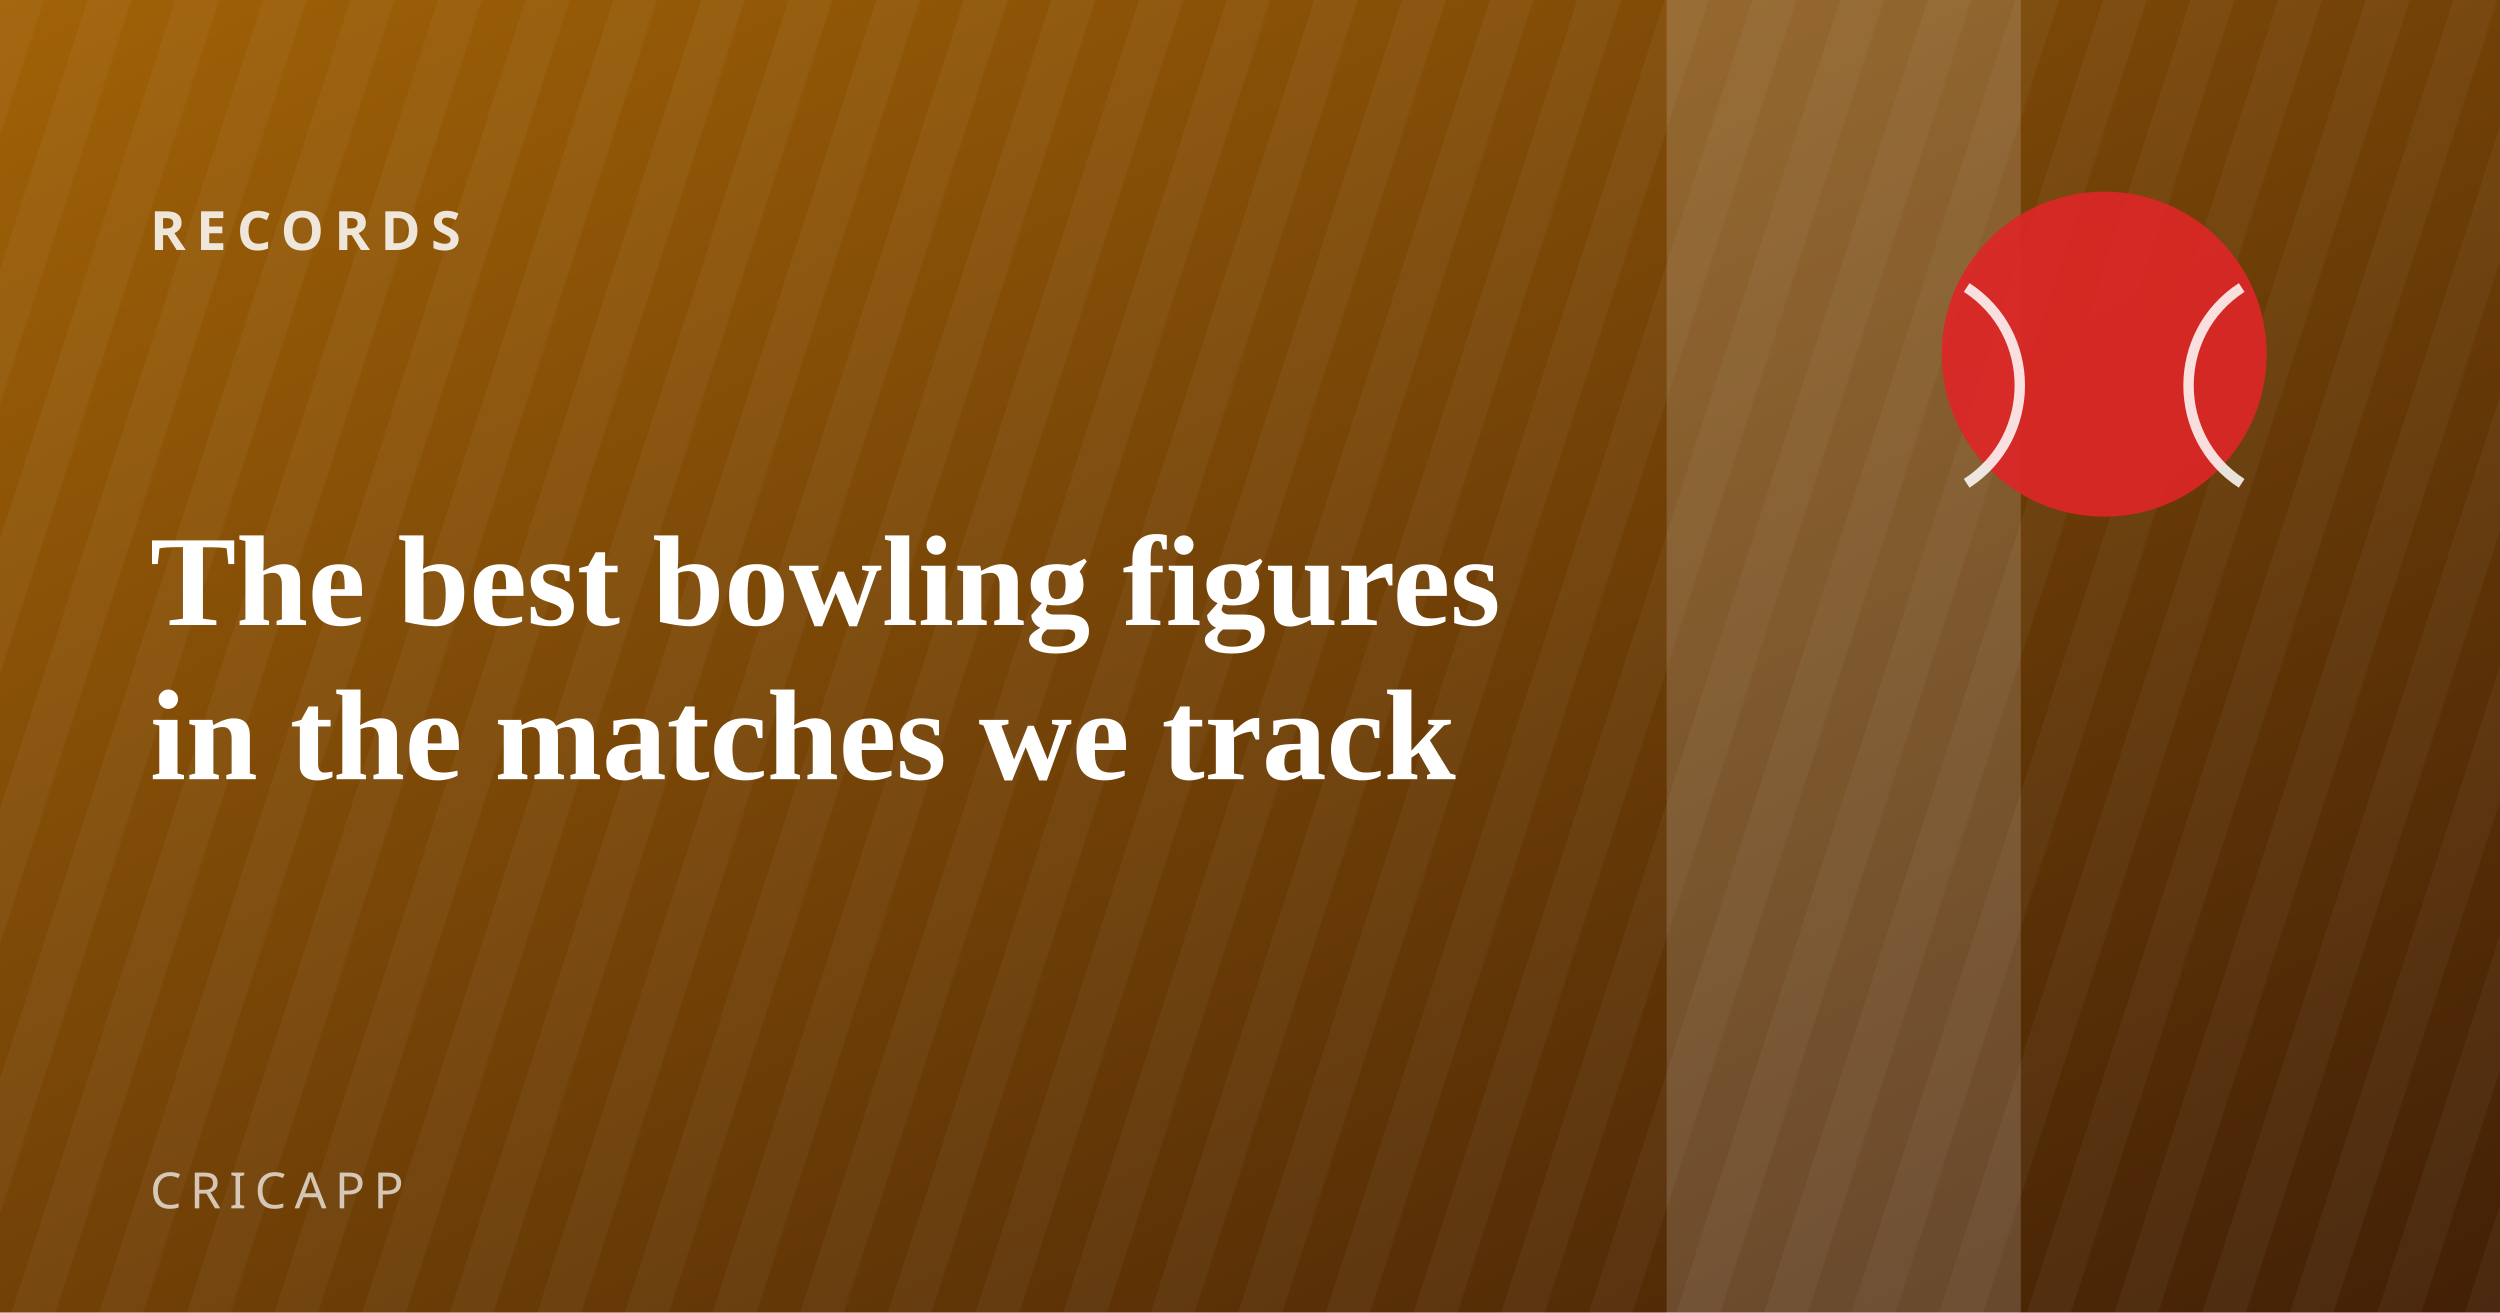
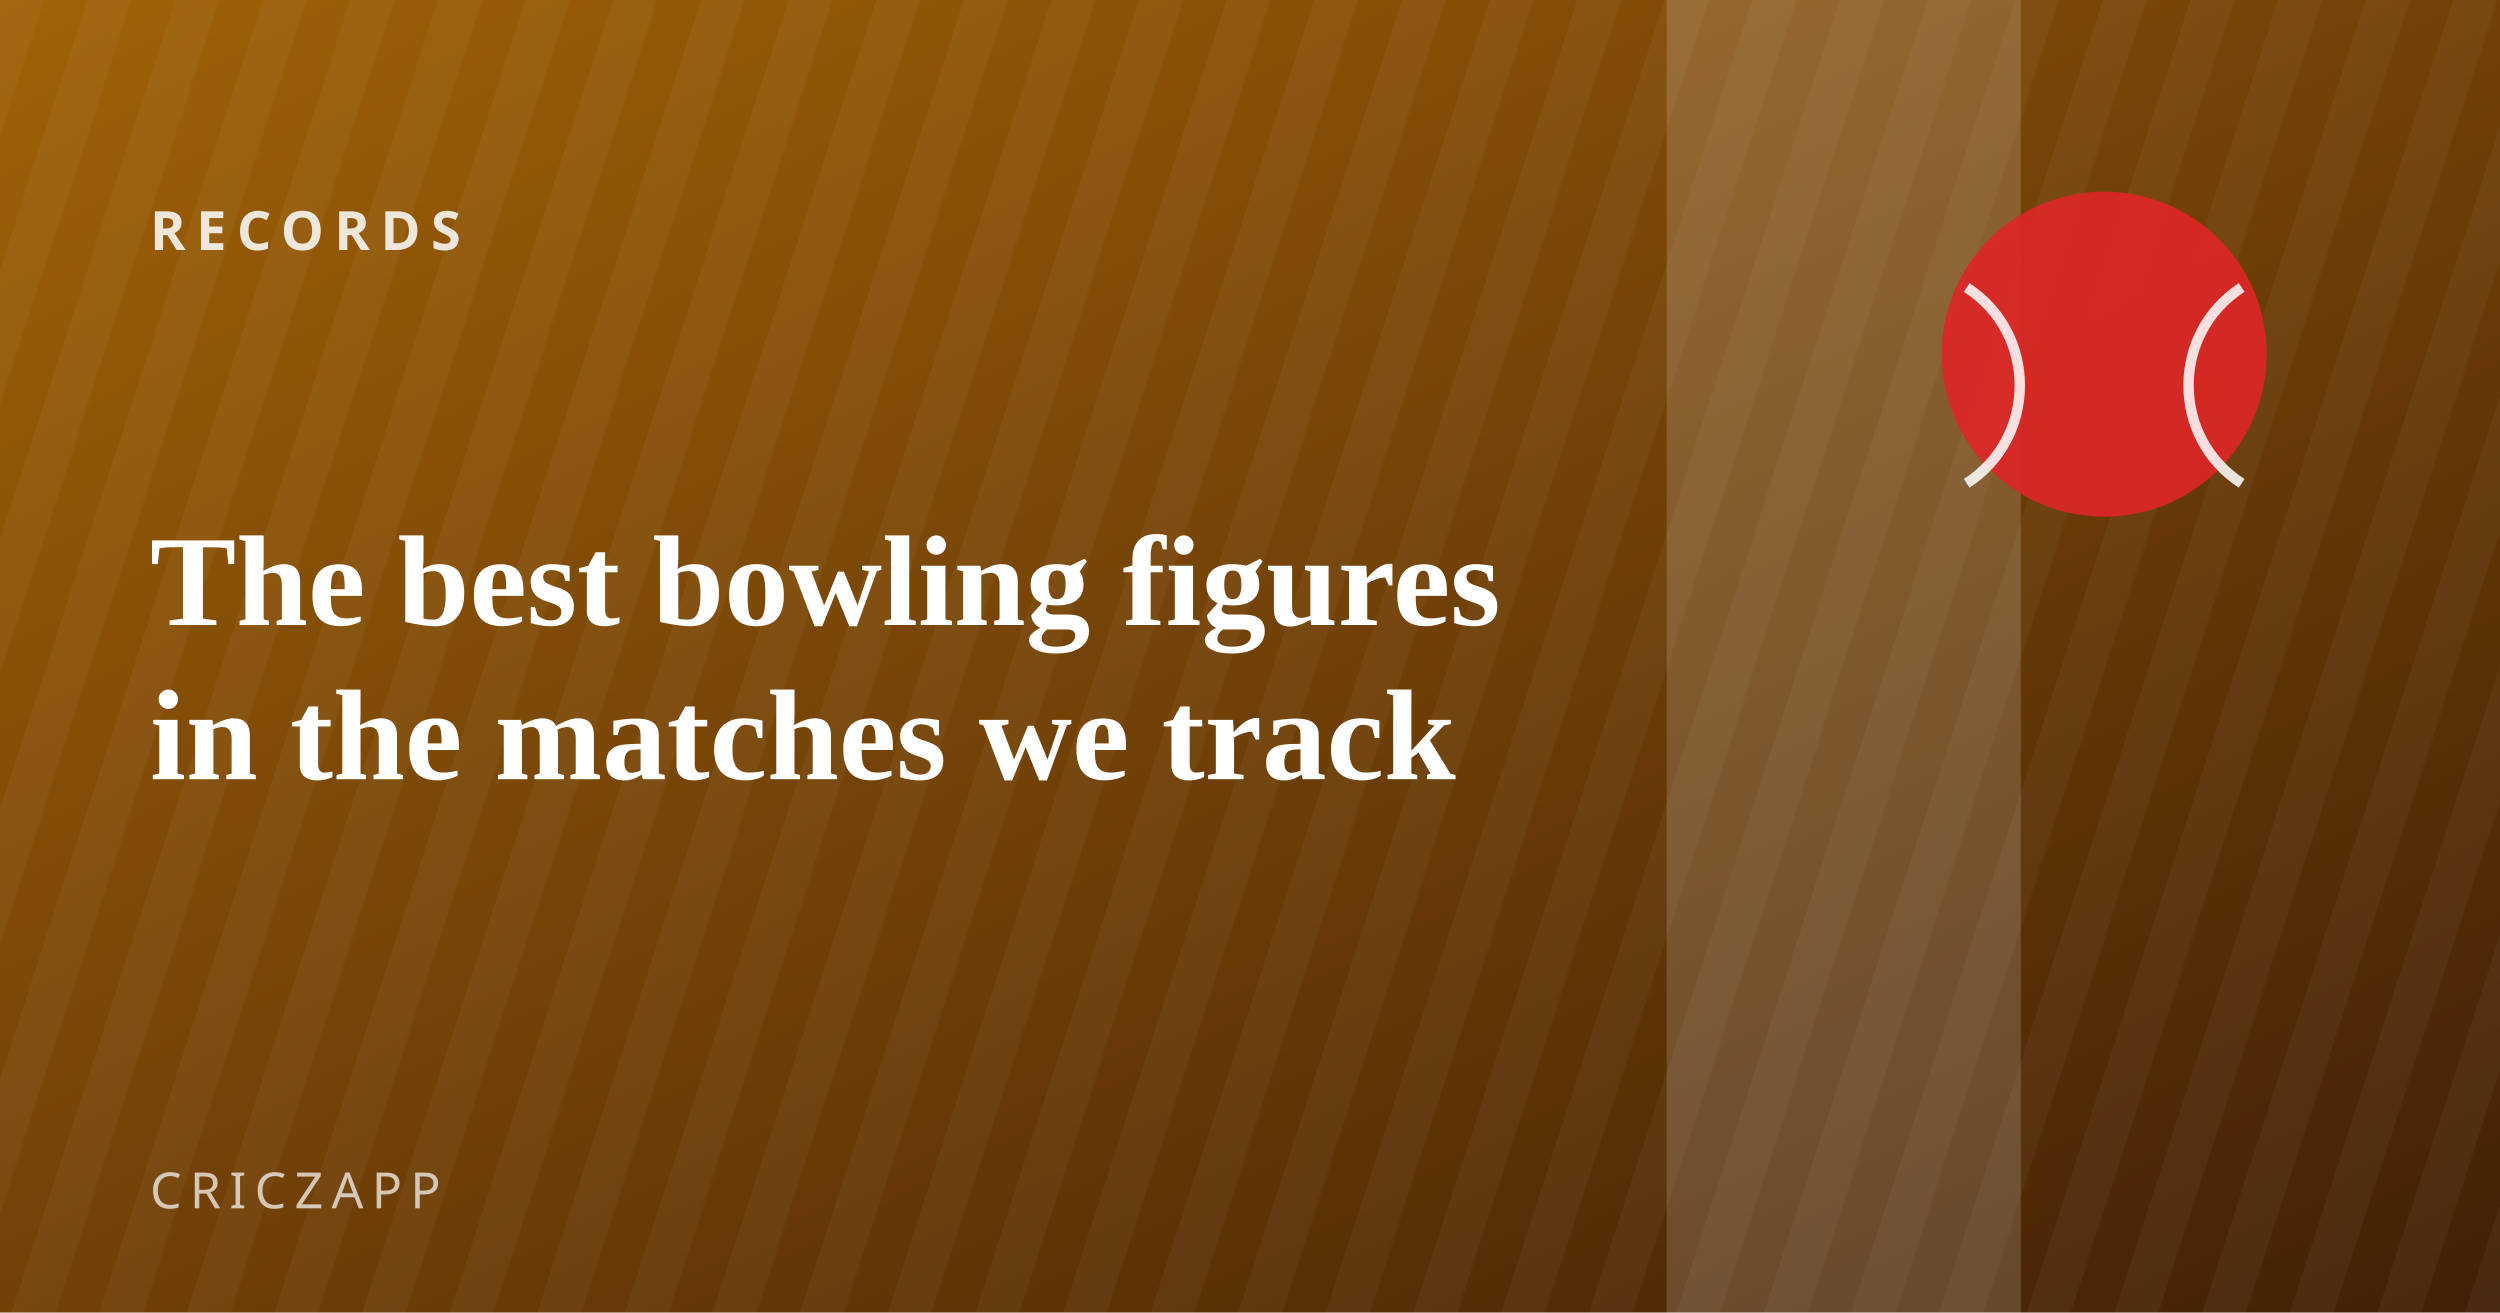
<svg xmlns="http://www.w3.org/2000/svg" viewBox="0 0 1200 630" role="img" aria-label="The best bowling figures in the matches we track">
  <defs>
    <linearGradient id="g" x1="0" y1="0" x2="1" y2="1">
      <stop offset="0" stop-color="#a16207" />
      <stop offset="1" stop-color="#422006" />
    </linearGradient>
    <pattern id="s" width="40" height="40" patternUnits="userSpaceOnUse" patternTransform="rotate(18)">
      <rect width="20" height="40" fill="#ffffff" opacity="0.04" />
    </pattern>
  </defs>
  <rect width="1200" height="630" fill="url(#g)" />
  <rect width="1200" height="630" fill="url(#s)" />
  <g opacity="0.16">
    <rect x="800" y="-40" width="170" height="760" rx="14" fill="#fff" />
    <rect x="858" y="40" width="54" height="8" fill="#fff" />
    <rect x="858" y="560" width="54" height="8" fill="#fff" />
  </g>
  <circle cx="1010" cy="170" r="78" fill="#dc2626" opacity="0.92" />
  <path d="M944 138c34 22 34 72 0 94M1076 138c-34 22-34 72 0 94" stroke="#fff" stroke-width="5" fill="none" opacity="0.85" />
  <text x="72" y="120" font-family="system-ui, sans-serif" font-size="26" font-weight="700" letter-spacing="5" fill="#ffffff" opacity="0.85">RECORDS</text>
  <text x="72" y="300" font-family="Georgia, 'Times New Roman', serif" font-size="62" font-weight="700" fill="#ffffff">The best bowling figures</text>
  <text x="72" y="374" font-family="Georgia, 'Times New Roman', serif" font-size="62" font-weight="700" fill="#ffffff">in the matches we track</text>
-   <text x="72" y="580" font-family="system-ui, sans-serif" font-size="24" letter-spacing="4" fill="#ffffff" opacity="0.7">CRICAPP</text>
+   <text x="72" y="580" font-family="system-ui, sans-serif" font-size="24" letter-spacing="4" fill="#ffffff" opacity="0.7">CRICZAPP</text>
</svg>
